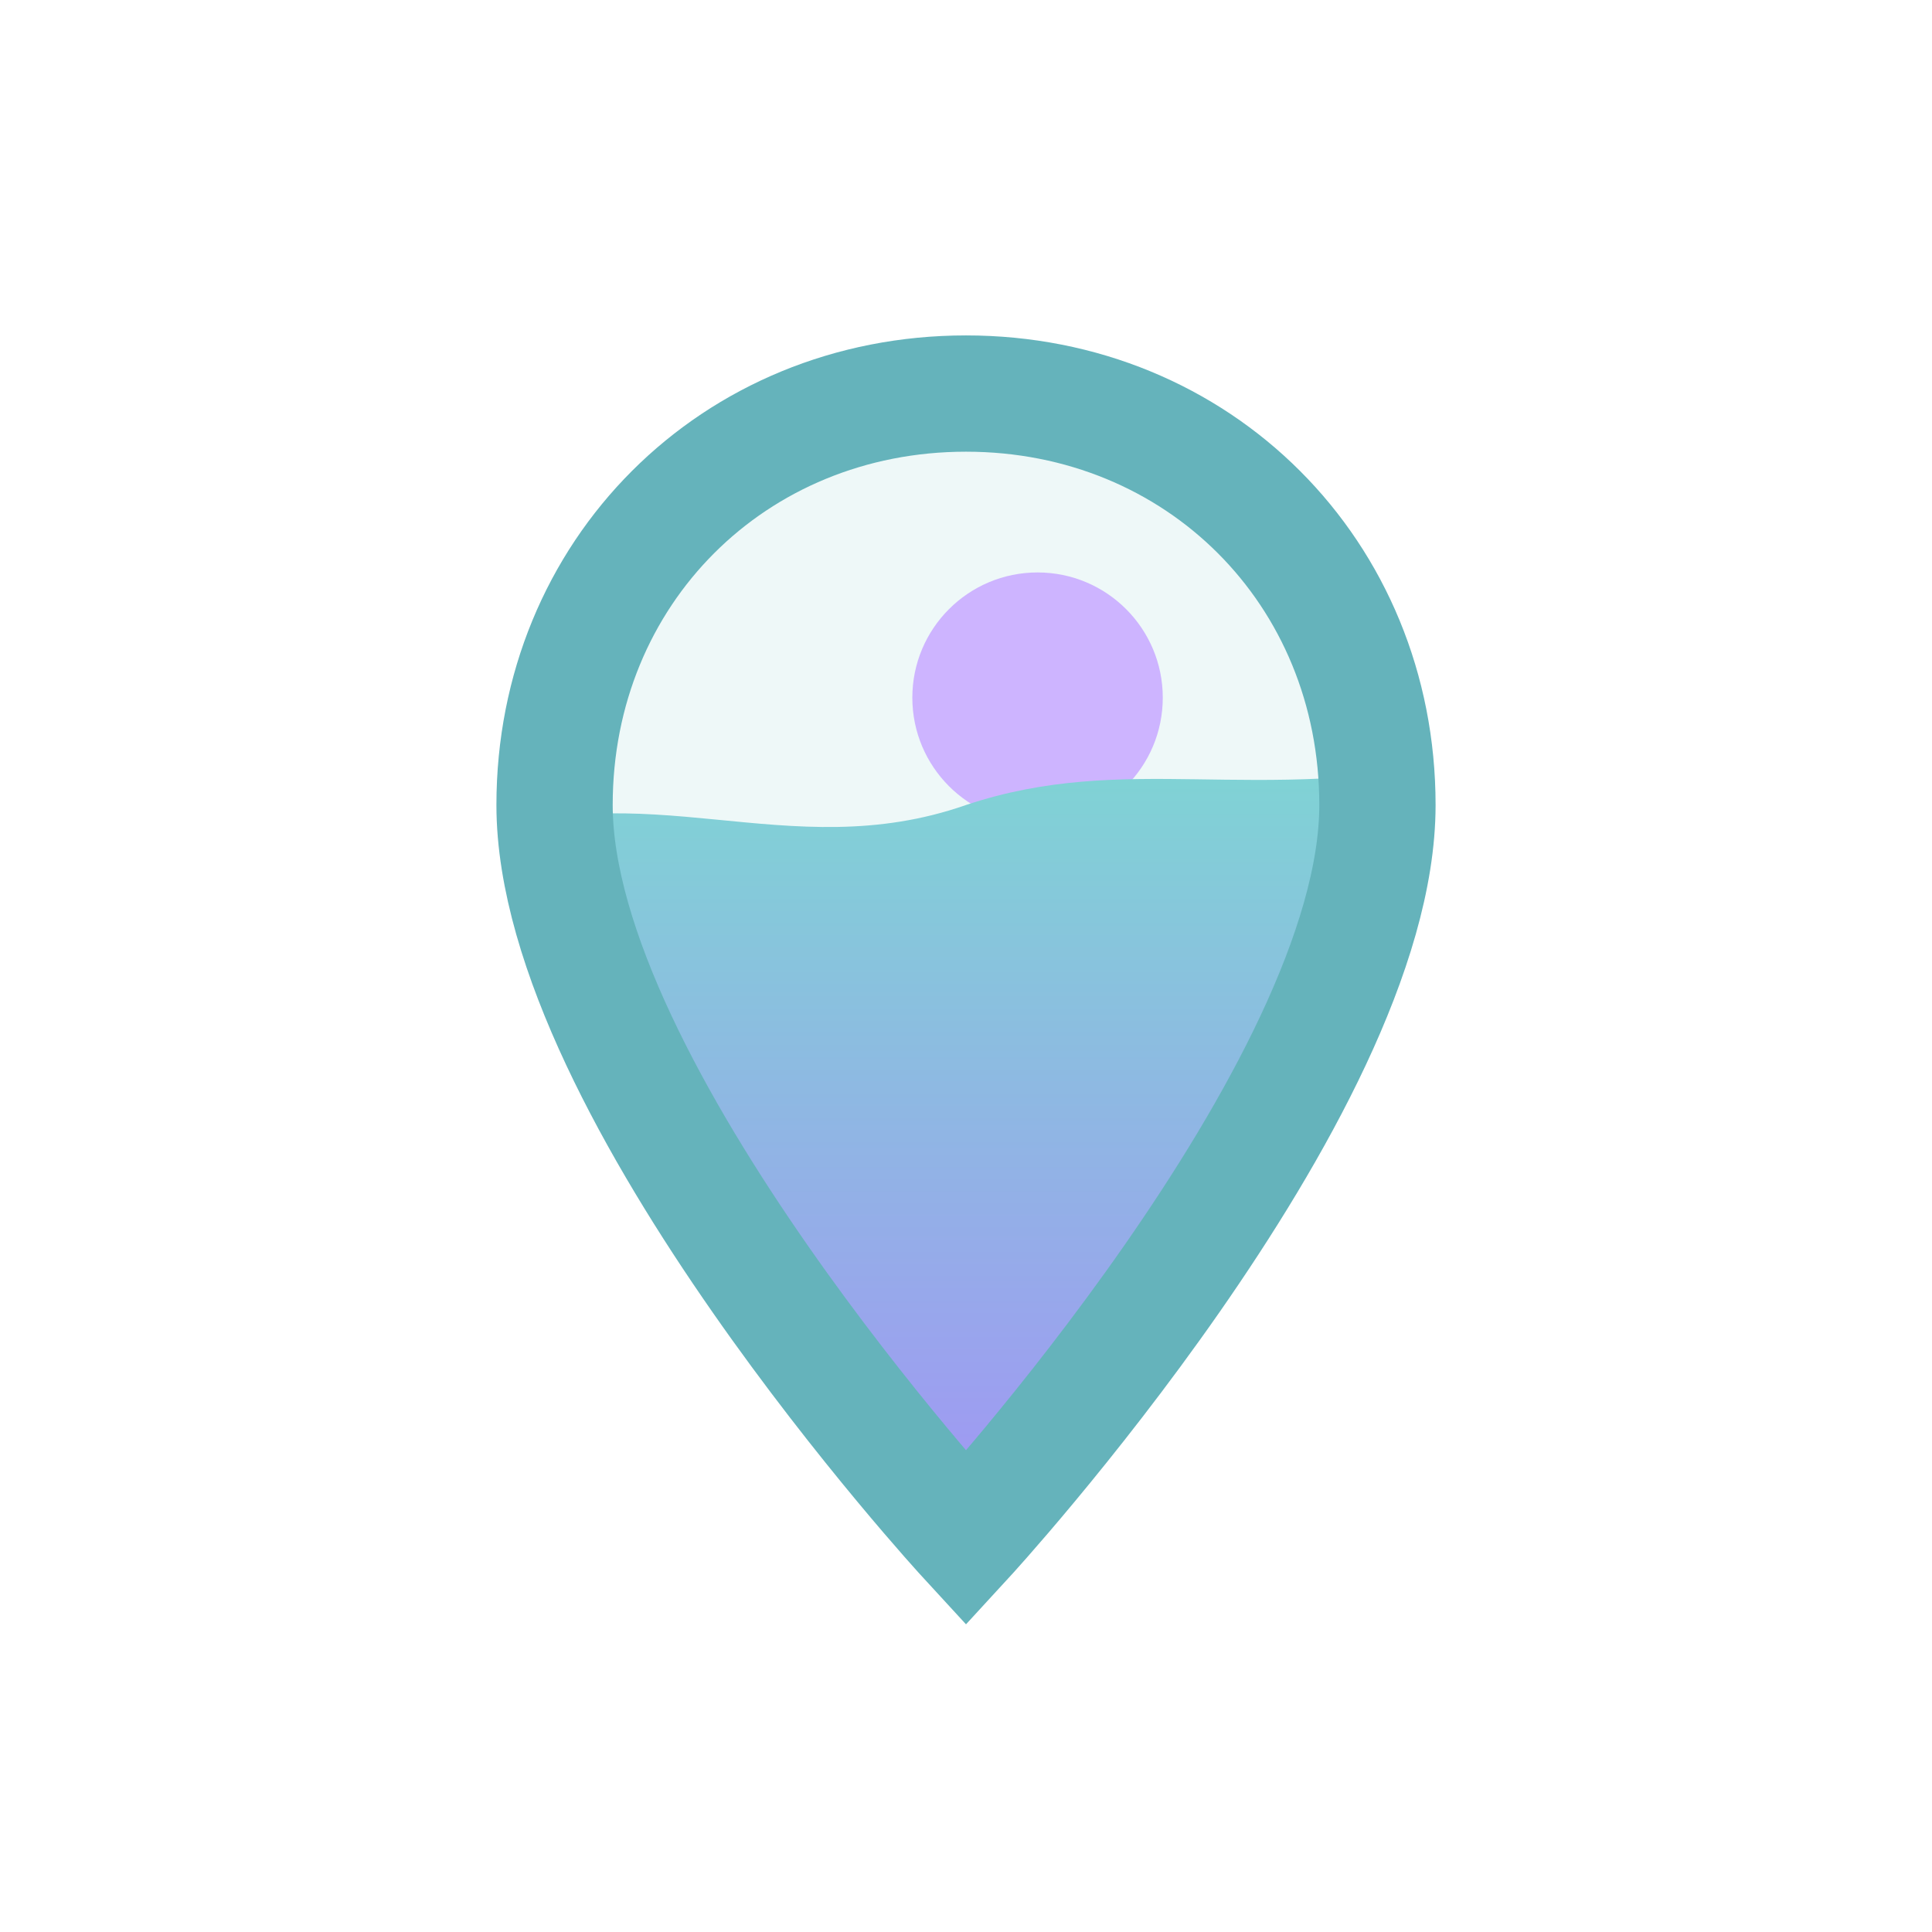
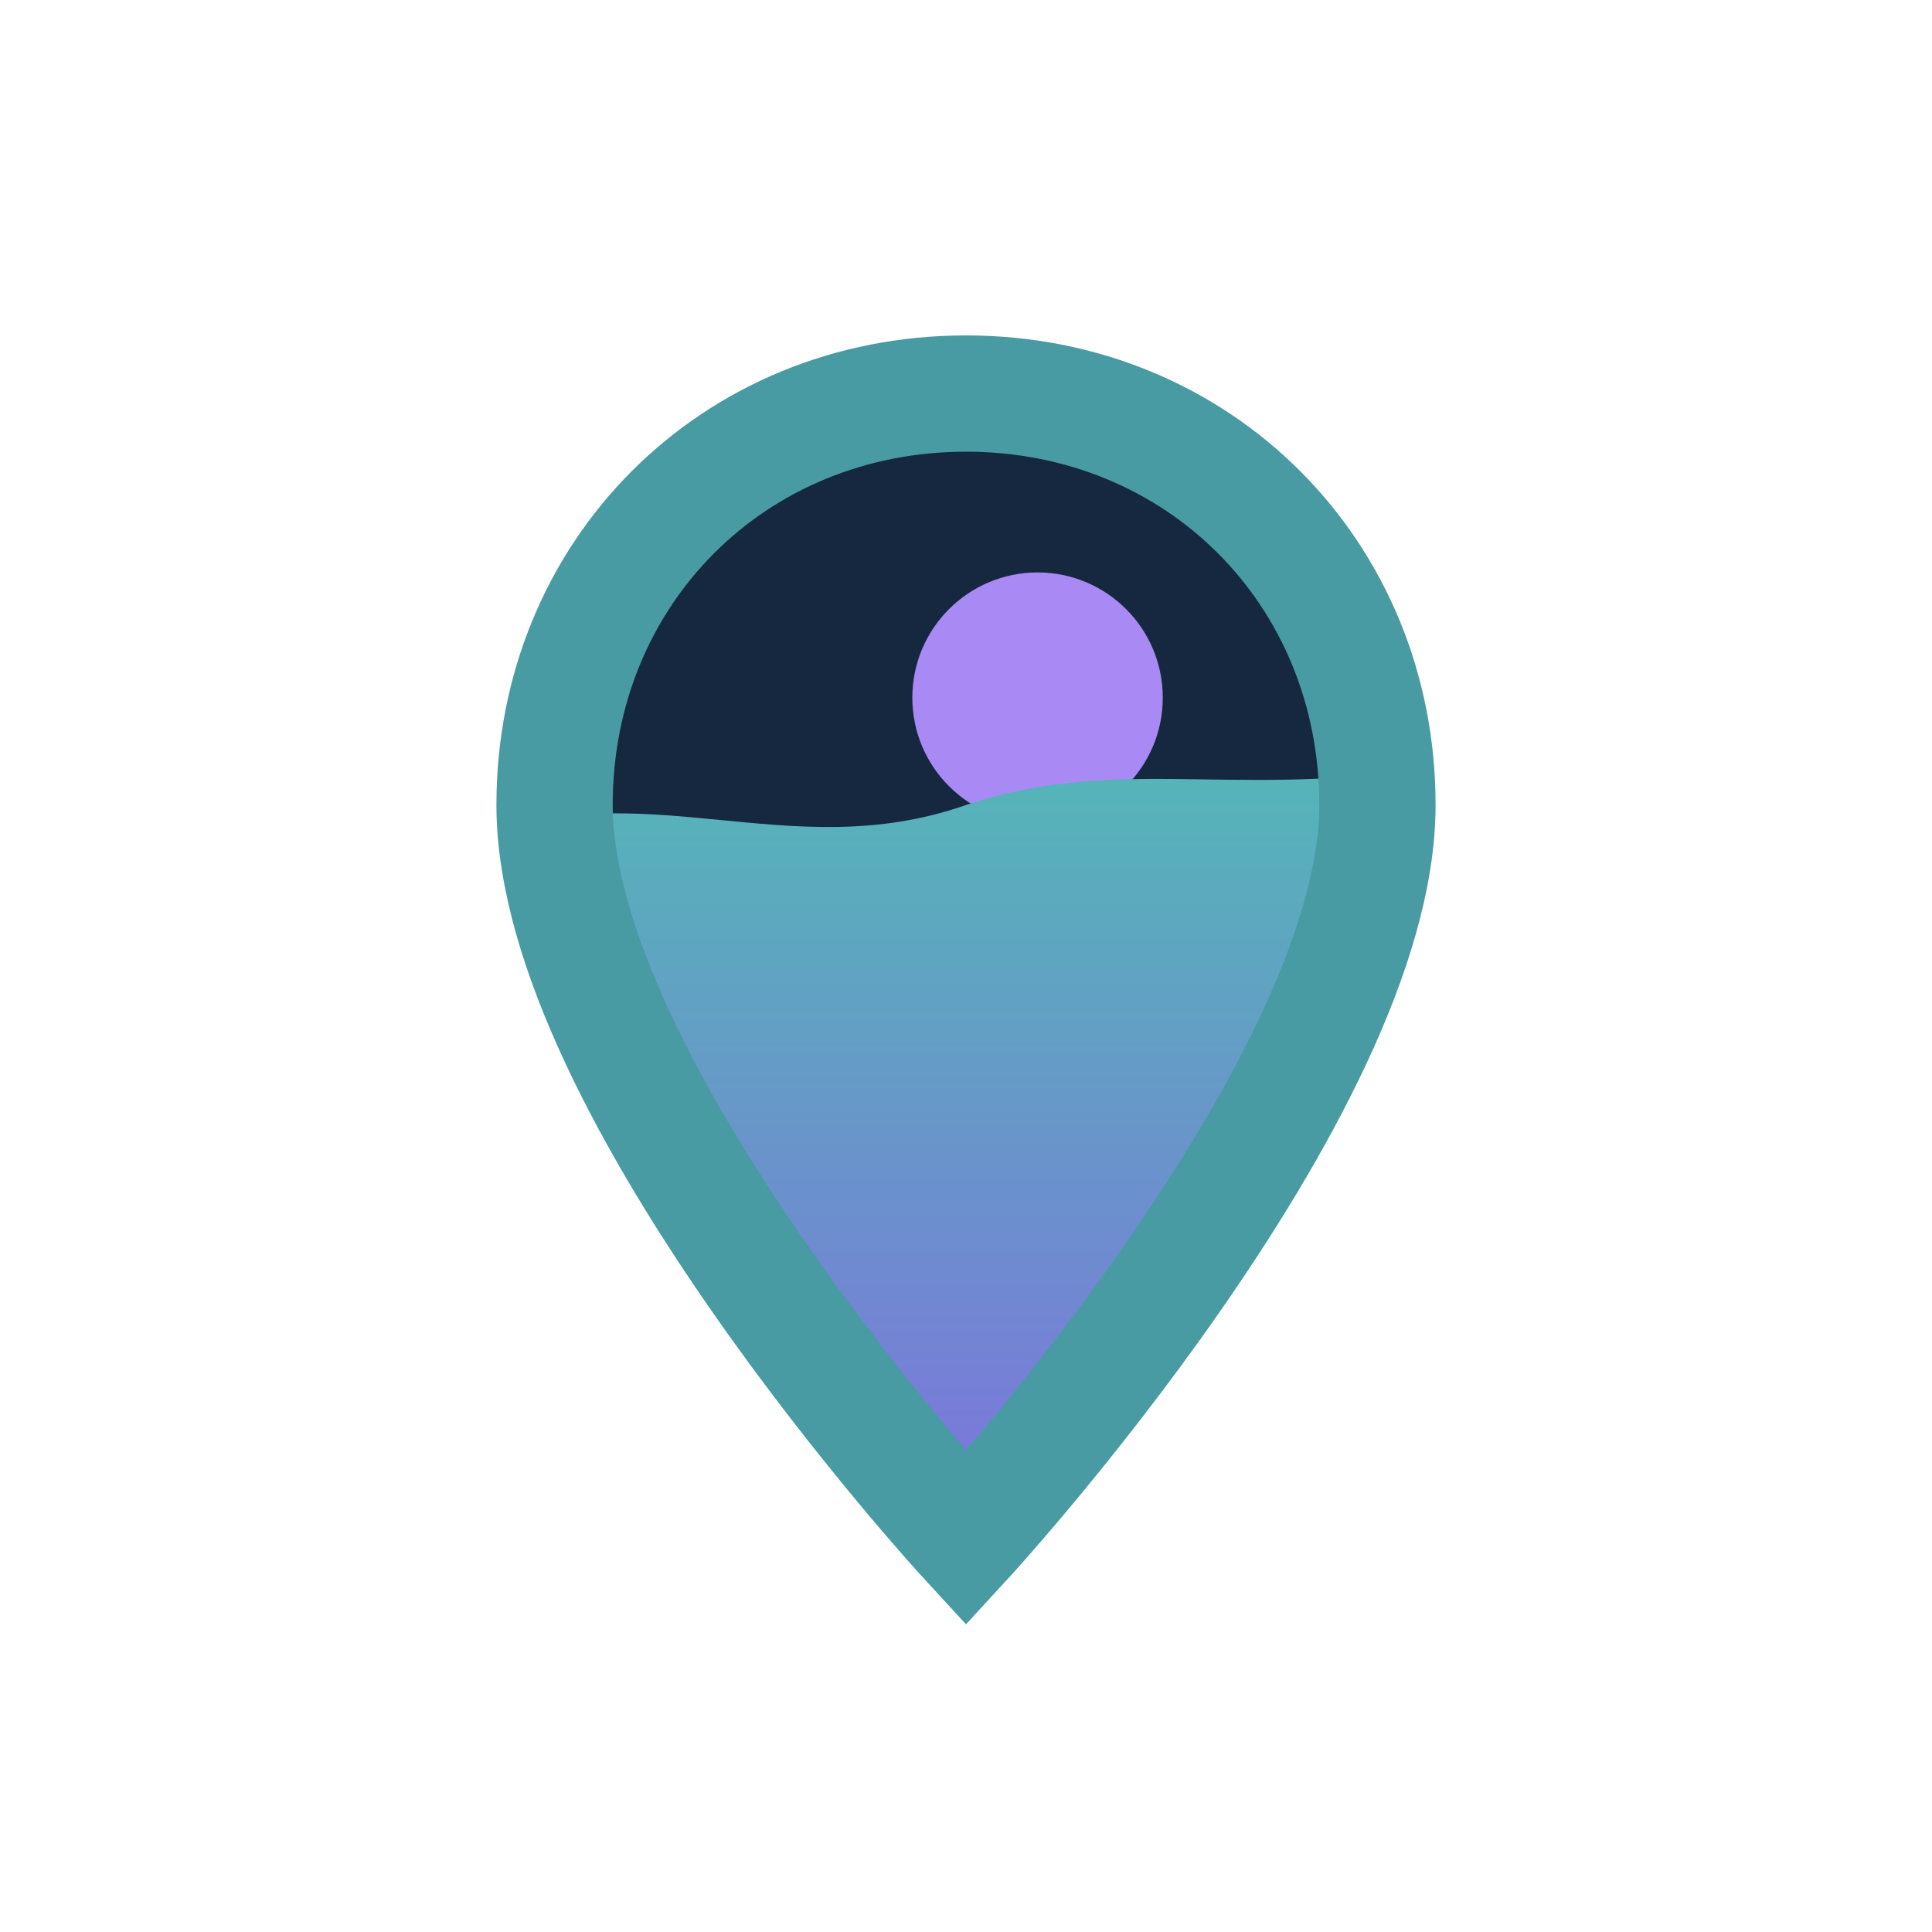
<svg xmlns="http://www.w3.org/2000/svg" viewBox="0 0 108 108" width="1080" height="1080">
  <defs>
    <linearGradient id="wf" x1="0" y1="0" x2="0" y2="1">
-       <stop offset="0" stop-color="#7FD4D4" />
-       <stop offset="1" stop-color="#A78BFA" />
+       <stop offset="0" stop-color="#54B6B7" />
+       <stop offset="1" stop-color="#8469E3" />
    </linearGradient>
    <clipPath id="cf">
      <path d="M54 22 C41 22 31 32 31 45 C31 61 54 86 54 86 C54 86 77 61 77 45 C77 32 67 22 54 22 Z" />
    </clipPath>
  </defs>
-   <path d="M54 22 C41 22 31 32 31 45 C31 61 54 86 54 86 C54 86 77 61 77 45 C77 32 67 22 54 22 Z" fill="rgba(126,200,200,0.13)" />
-   <circle cx="58" cy="39" r="7" fill="#CDB4FF" />
+   <path d="M54 22 C41 22 31 32 31 45 C31 61 54 86 54 86 C54 86 77 61 77 45 C77 32 67 22 54 22 Z" fill="#16283F" />
+   <circle cx="58" cy="39" r="7" fill="#A98AF5" />
  <path d="M26 47 C36 43 44 48.5 54 45 C63 42 70 45 82 42.5 L82 92 L26 92 Z" fill="url(#wf)" clip-path="url(#cf)" />
-   <path d="M54 22 C41 22 31 32 31 45 C31 61 54 86 54 86 C54 86 77 61 77 45 C77 32 67 22 54 22 Z" fill="none" stroke="#65B3BB" stroke-width="6.5" />
+   <path d="M54 22 C41 22 31 32 31 45 C31 61 54 86 54 86 C54 86 77 61 77 45 C77 32 67 22 54 22 Z" fill="none" stroke="#489BA3" stroke-width="6.5" />
</svg>
